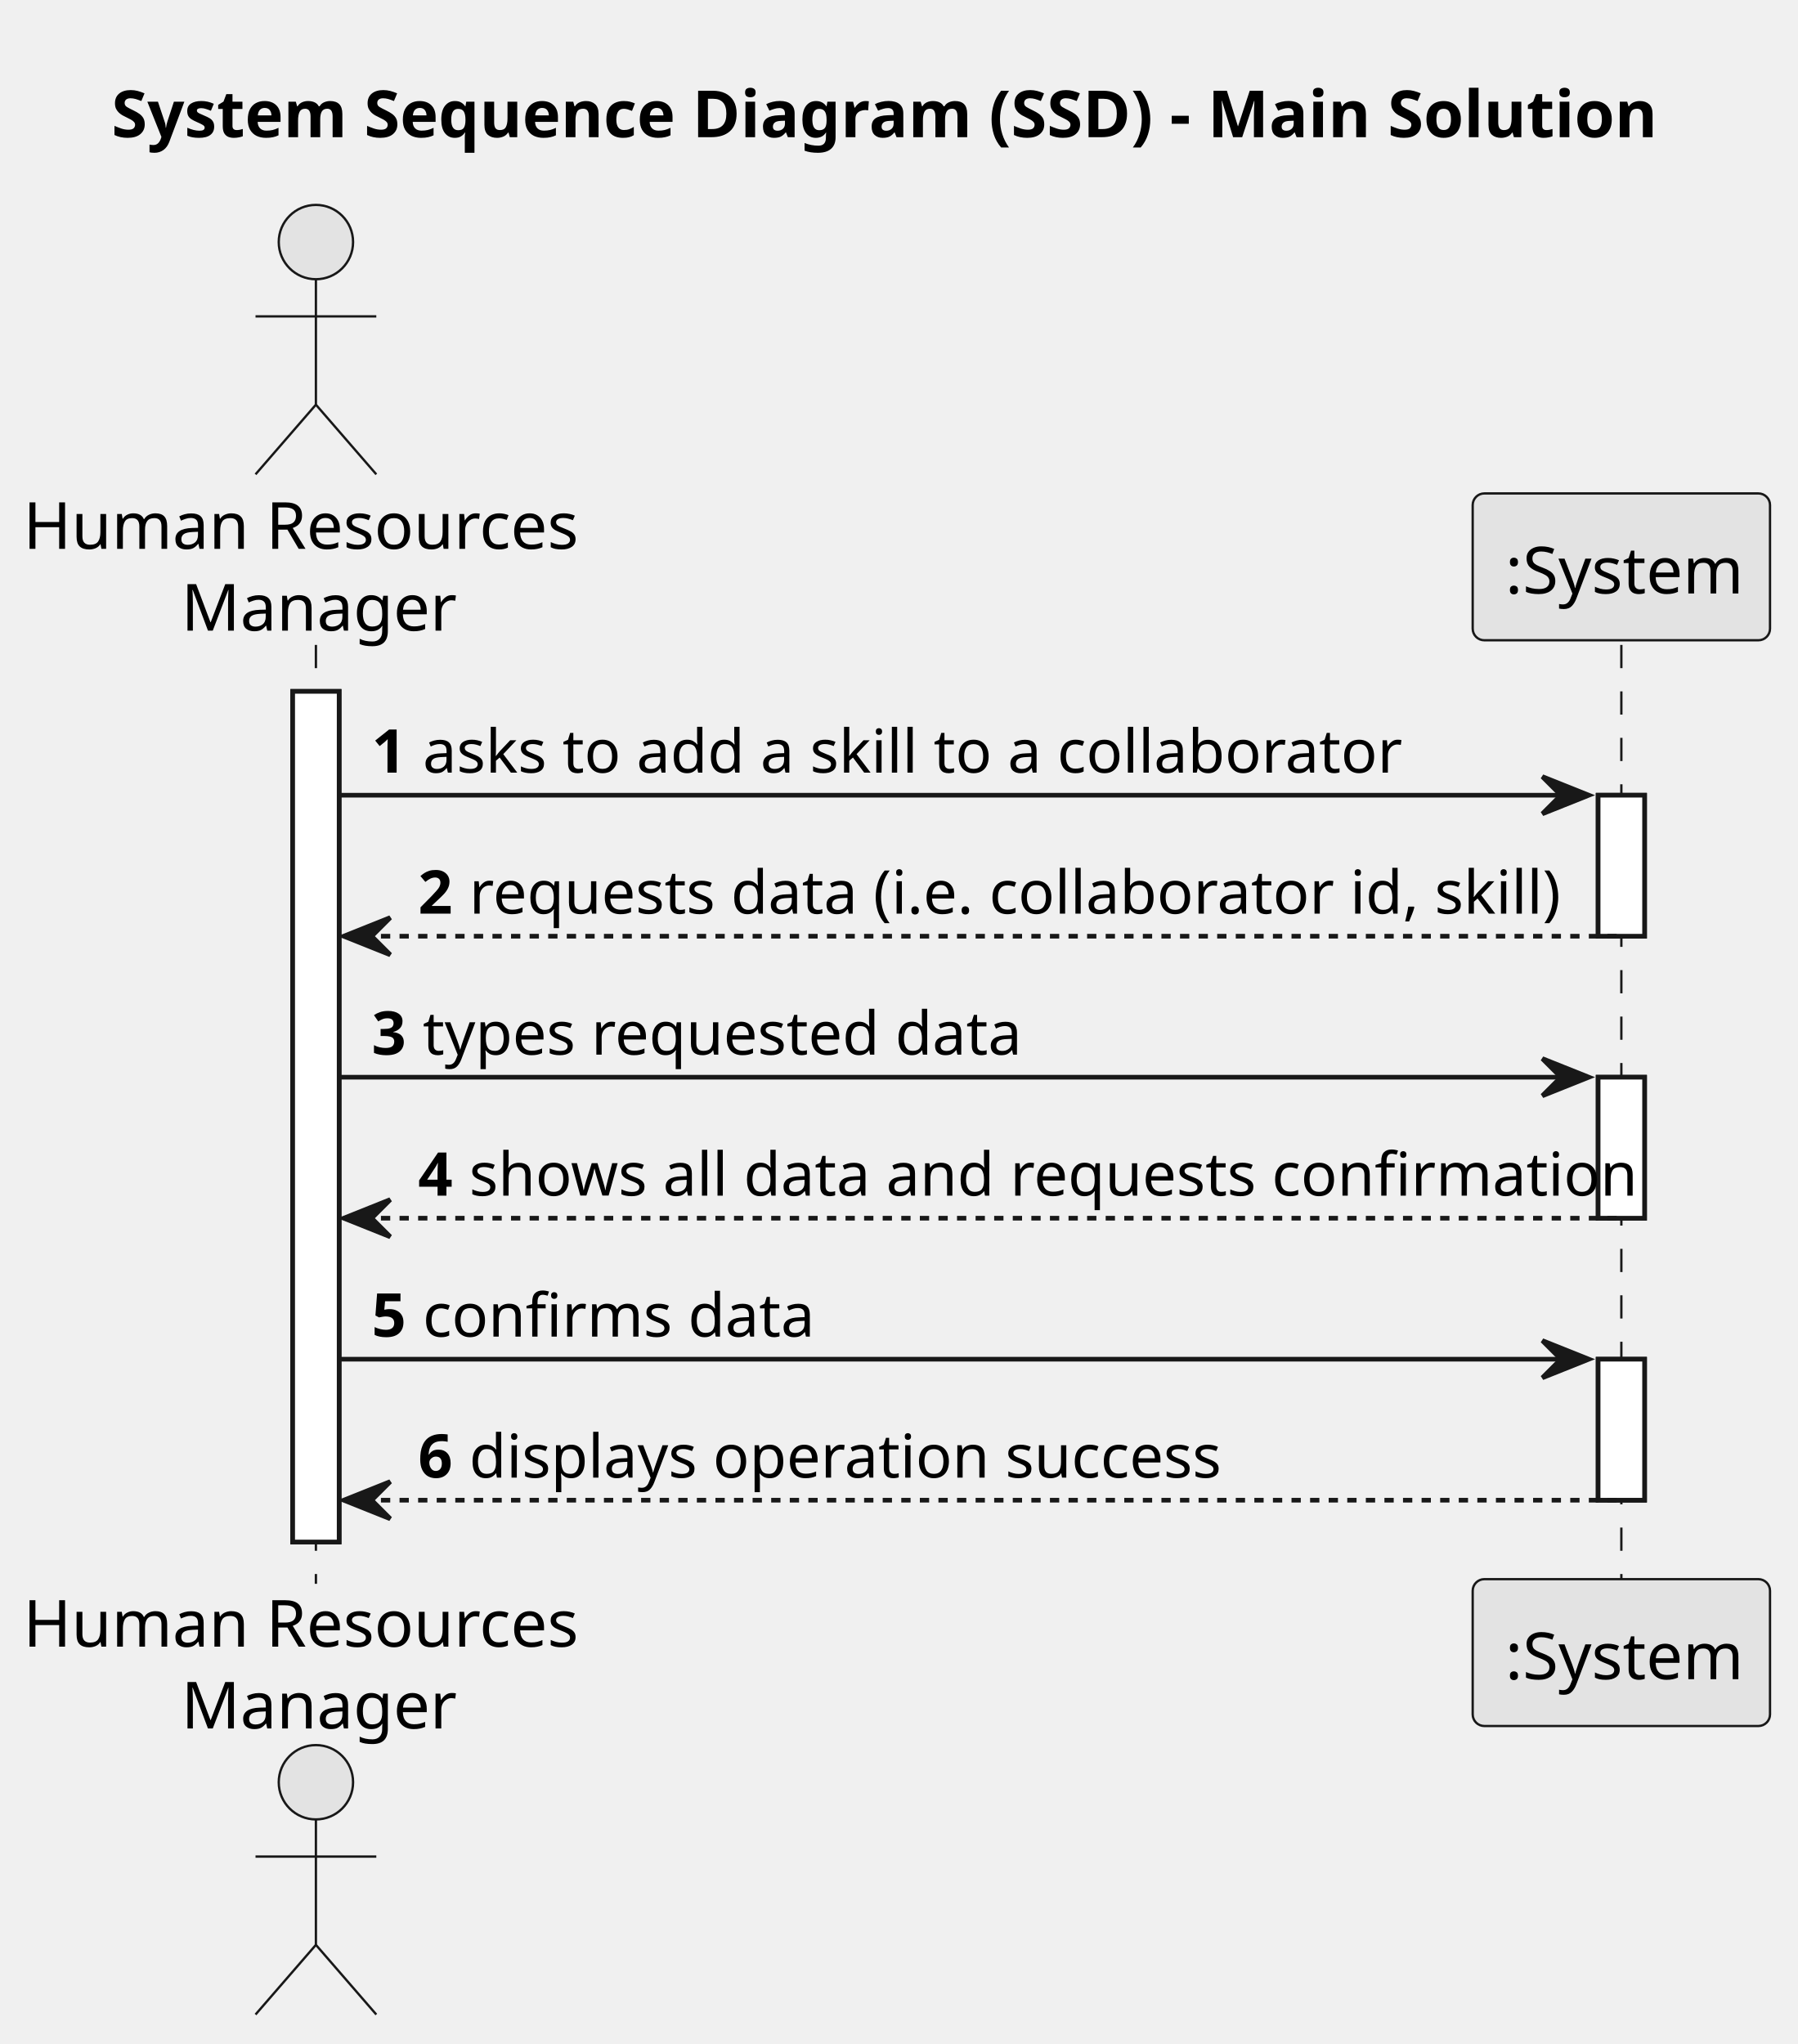
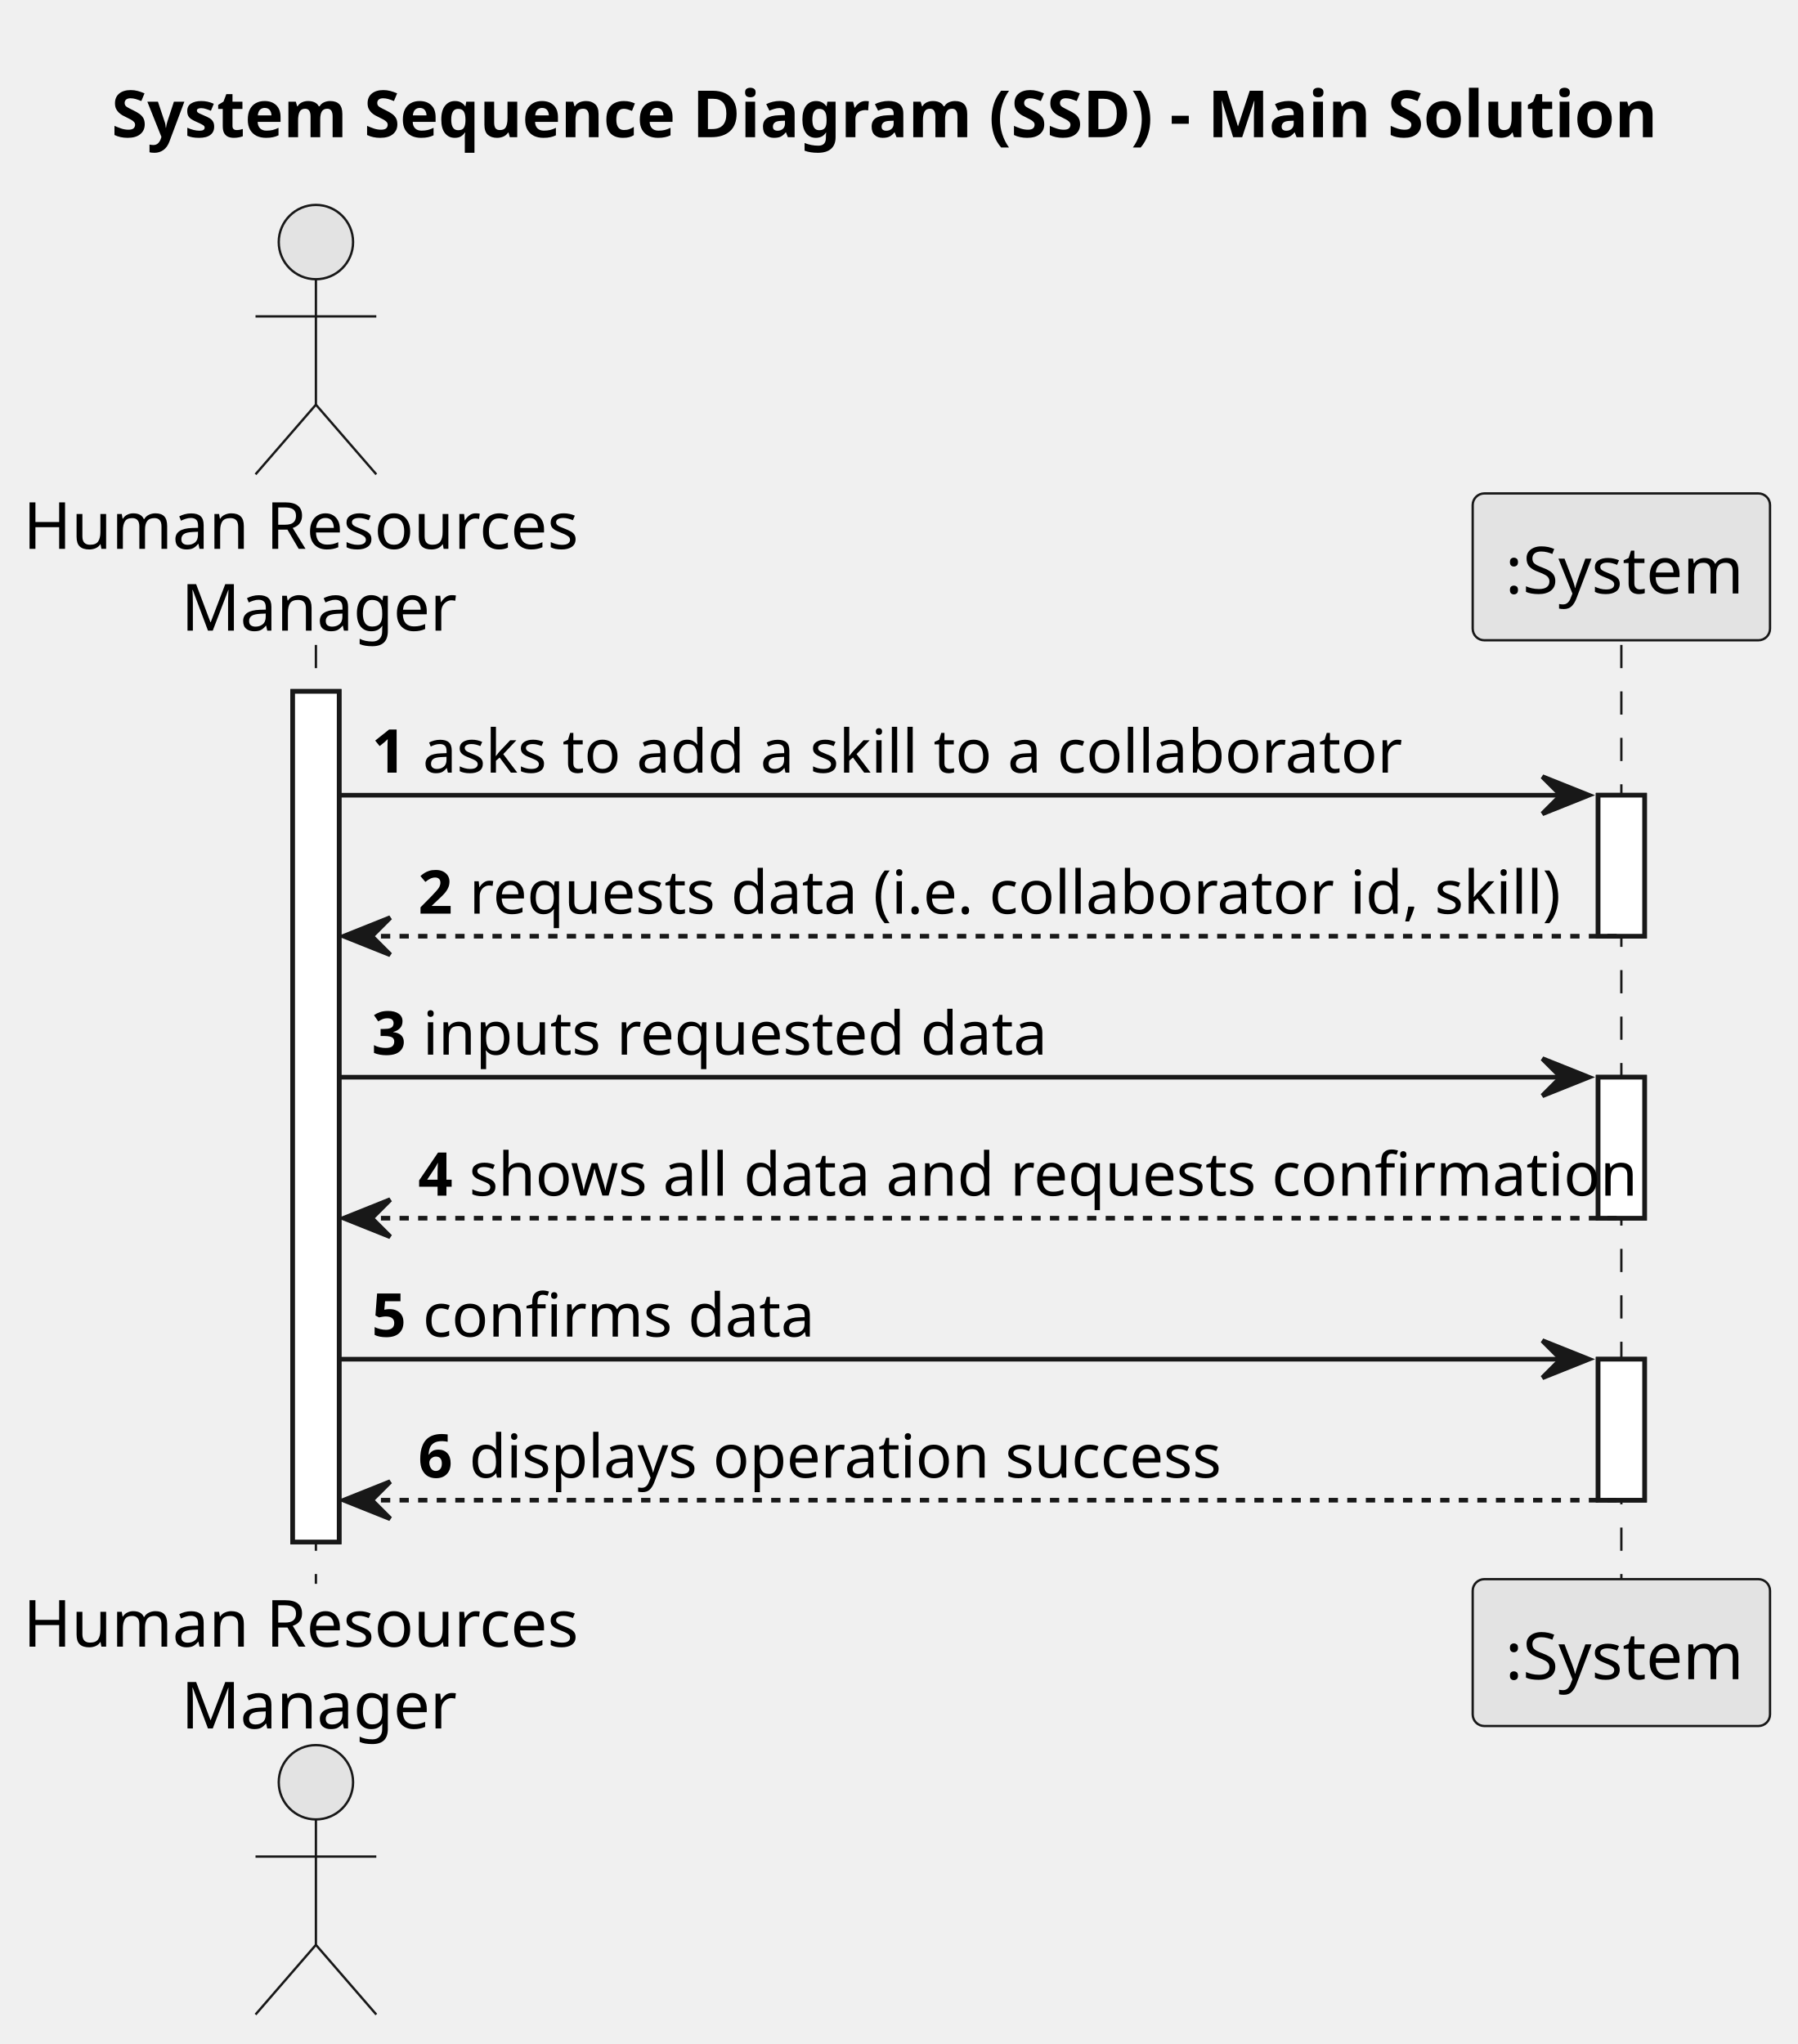
<svg xmlns="http://www.w3.org/2000/svg" contentStyleType="text/css" height="440px" preserveAspectRatio="none" style="width:387px;height:440px;background:#FFFFFF;" version="1.1" viewBox="0 0 387 440" width="387px" zoomAndPan="magnify">
  <defs />
  <g>
    <text fill="#000000" font-family="sans-serif" font-size="14" font-weight="bold" lengthAdjust="spacing" textLength="337" x="24" y="29.533">System Sequence Diagram (SSD) - Main Solution</text>
    <rect fill="#FFFFFF" height="183.109" style="stroke:#181818;stroke-width:1.0;" width="10" x="63" y="148.828" />
    <rect fill="#FFFFFF" height="30.352" style="stroke:#181818;stroke-width:1.0;" width="10" x="344" y="171.18" />
    <rect fill="#FFFFFF" height="30.352" style="stroke:#181818;stroke-width:1.0;" width="10" x="344" y="231.883" />
    <rect fill="#FFFFFF" height="30.352" style="stroke:#181818;stroke-width:1.0;" width="10" x="344" y="292.586" />
    <line style="stroke:#181818;stroke-width:0.5;stroke-dasharray:5.0,5.0;" x1="68" x2="68" y1="138.828" y2="340.938" />
    <line style="stroke:#181818;stroke-width:0.5;stroke-dasharray:5.0,5.0;" x1="349" x2="349" y1="138.828" y2="340.938" />
    <text fill="#000000" font-family="sans-serif" font-size="14" lengthAdjust="spacing" textLength="116" x="5" y="118.143">Human Resources</text>
    <text fill="#000000" font-family="sans-serif" font-size="14" lengthAdjust="spacing" textLength="56" x="39" y="135.752">Manager</text>
    <ellipse cx="68" cy="52.109" fill="#E3E3E3" rx="8" ry="8" style="stroke:#181818;stroke-width:0.5;" />
    <path d="M68,60.109 L68,87.109 M55,68.109 L81,68.109 M68,87.109 L55,102.109 M68,87.109 L81,102.109 " fill="none" style="stroke:#181818;stroke-width:0.5;" />
    <text fill="#000000" font-family="sans-serif" font-size="14" lengthAdjust="spacing" textLength="116" x="5" y="354.471">Human Resources</text>
    <text fill="#000000" font-family="sans-serif" font-size="14" lengthAdjust="spacing" textLength="56" x="39" y="372.08">Manager</text>
    <ellipse cx="68" cy="383.656" fill="#E3E3E3" rx="8" ry="8" style="stroke:#181818;stroke-width:0.5;" />
    <path d="M68,391.656 L68,418.656 M55,399.656 L81,399.656 M68,418.656 L55,433.656 M68,418.656 L81,433.656 " fill="none" style="stroke:#181818;stroke-width:0.5;" />
    <rect fill="#E3E3E3" height="31.609" rx="2.5" ry="2.5" style="stroke:#181818;stroke-width:0.5;" width="64" x="317" y="106.219" />
    <text fill="#000000" font-family="sans-serif" font-size="14" lengthAdjust="spacing" textLength="50" x="324" y="127.752">:System</text>
    <rect fill="#E3E3E3" height="31.609" rx="2.5" ry="2.5" style="stroke:#181818;stroke-width:0.5;" width="64" x="317" y="339.938" />
    <text fill="#000000" font-family="sans-serif" font-size="14" lengthAdjust="spacing" textLength="50" x="324" y="361.471">:System</text>
    <rect fill="#FFFFFF" height="183.109" style="stroke:#181818;stroke-width:1.0;" width="10" x="63" y="148.828" />
    <rect fill="#FFFFFF" height="30.352" style="stroke:#181818;stroke-width:1.0;" width="10" x="344" y="171.18" />
    <rect fill="#FFFFFF" height="30.352" style="stroke:#181818;stroke-width:1.0;" width="10" x="344" y="231.883" />
    <rect fill="#FFFFFF" height="30.352" style="stroke:#181818;stroke-width:1.0;" width="10" x="344" y="292.586" />
    <polygon fill="#181818" points="332,167.18,342,171.18,332,175.18,336,171.18" style="stroke:#181818;stroke-width:1.0;" />
    <line style="stroke:#181818;stroke-width:1.0;" x1="73" x2="338" y1="171.18" y2="171.18" />
    <text fill="#000000" font-family="sans-serif" font-size="13" font-weight="bold" lengthAdjust="spacing" textLength="7" x="80" y="166.323">1</text>
    <text fill="#000000" font-family="sans-serif" font-size="13" lengthAdjust="spacing" textLength="203" x="91" y="166.323">asks to add a skill to a collaborator</text>
    <polygon fill="#181818" points="84,197.531,74,201.531,84,205.531,80,201.531" style="stroke:#181818;stroke-width:1.0;" />
    <line style="stroke:#181818;stroke-width:1.0;stroke-dasharray:2.0,2.0;" x1="78" x2="348" y1="201.531" y2="201.531" />
    <text fill="#000000" font-family="sans-serif" font-size="13" font-weight="bold" lengthAdjust="spacing" textLength="7" x="90" y="196.675">2</text>
    <text fill="#000000" font-family="sans-serif" font-size="13" lengthAdjust="spacing" textLength="225" x="101" y="196.675">requests data (i.e. collaborator id, skill)</text>
    <polygon fill="#181818" points="332,227.883,342,231.883,332,235.883,336,231.883" style="stroke:#181818;stroke-width:1.0;" />
    <line style="stroke:#181818;stroke-width:1.0;" x1="73" x2="338" y1="231.883" y2="231.883" />
    <text fill="#000000" font-family="sans-serif" font-size="13" font-weight="bold" lengthAdjust="spacing" textLength="7" x="80" y="227.026">3</text>
-     <text fill="#000000" font-family="sans-serif" font-size="13" lengthAdjust="spacing" textLength="122" x="91" y="227.026">types requested data</text>
+     <text fill="#000000" font-family="sans-serif" font-size="13" lengthAdjust="spacing" textLength="125" x="91" y="227.026">inputs requested data</text>
    <polygon fill="#181818" points="84,258.234,74,262.234,84,266.234,80,262.234" style="stroke:#181818;stroke-width:1.0;" />
    <line style="stroke:#181818;stroke-width:1.0;stroke-dasharray:2.0,2.0;" x1="78" x2="348" y1="262.234" y2="262.234" />
    <text fill="#000000" font-family="sans-serif" font-size="13" font-weight="bold" lengthAdjust="spacing" textLength="7" x="90" y="257.378">4</text>
    <text fill="#000000" font-family="sans-serif" font-size="13" lengthAdjust="spacing" textLength="236" x="101" y="257.378">shows all data and requests confirmation</text>
    <polygon fill="#181818" points="332,288.586,342,292.586,332,296.586,336,292.586" style="stroke:#181818;stroke-width:1.0;" />
    <line style="stroke:#181818;stroke-width:1.0;" x1="73" x2="338" y1="292.586" y2="292.586" />
    <text fill="#000000" font-family="sans-serif" font-size="13" font-weight="bold" lengthAdjust="spacing" textLength="7" x="80" y="287.729">5</text>
    <text fill="#000000" font-family="sans-serif" font-size="13" lengthAdjust="spacing" textLength="78" x="91" y="287.729">confirms data</text>
    <polygon fill="#181818" points="84,318.938,74,322.938,84,326.938,80,322.938" style="stroke:#181818;stroke-width:1.0;" />
    <line style="stroke:#181818;stroke-width:1.0;stroke-dasharray:2.0,2.0;" x1="78" x2="348" y1="322.938" y2="322.938" />
    <text fill="#000000" font-family="sans-serif" font-size="13" font-weight="bold" lengthAdjust="spacing" textLength="7" x="90" y="318.081">6</text>
    <text fill="#000000" font-family="sans-serif" font-size="13" lengthAdjust="spacing" textLength="158" x="101" y="318.081">displays operation success</text>
  </g>
</svg>
